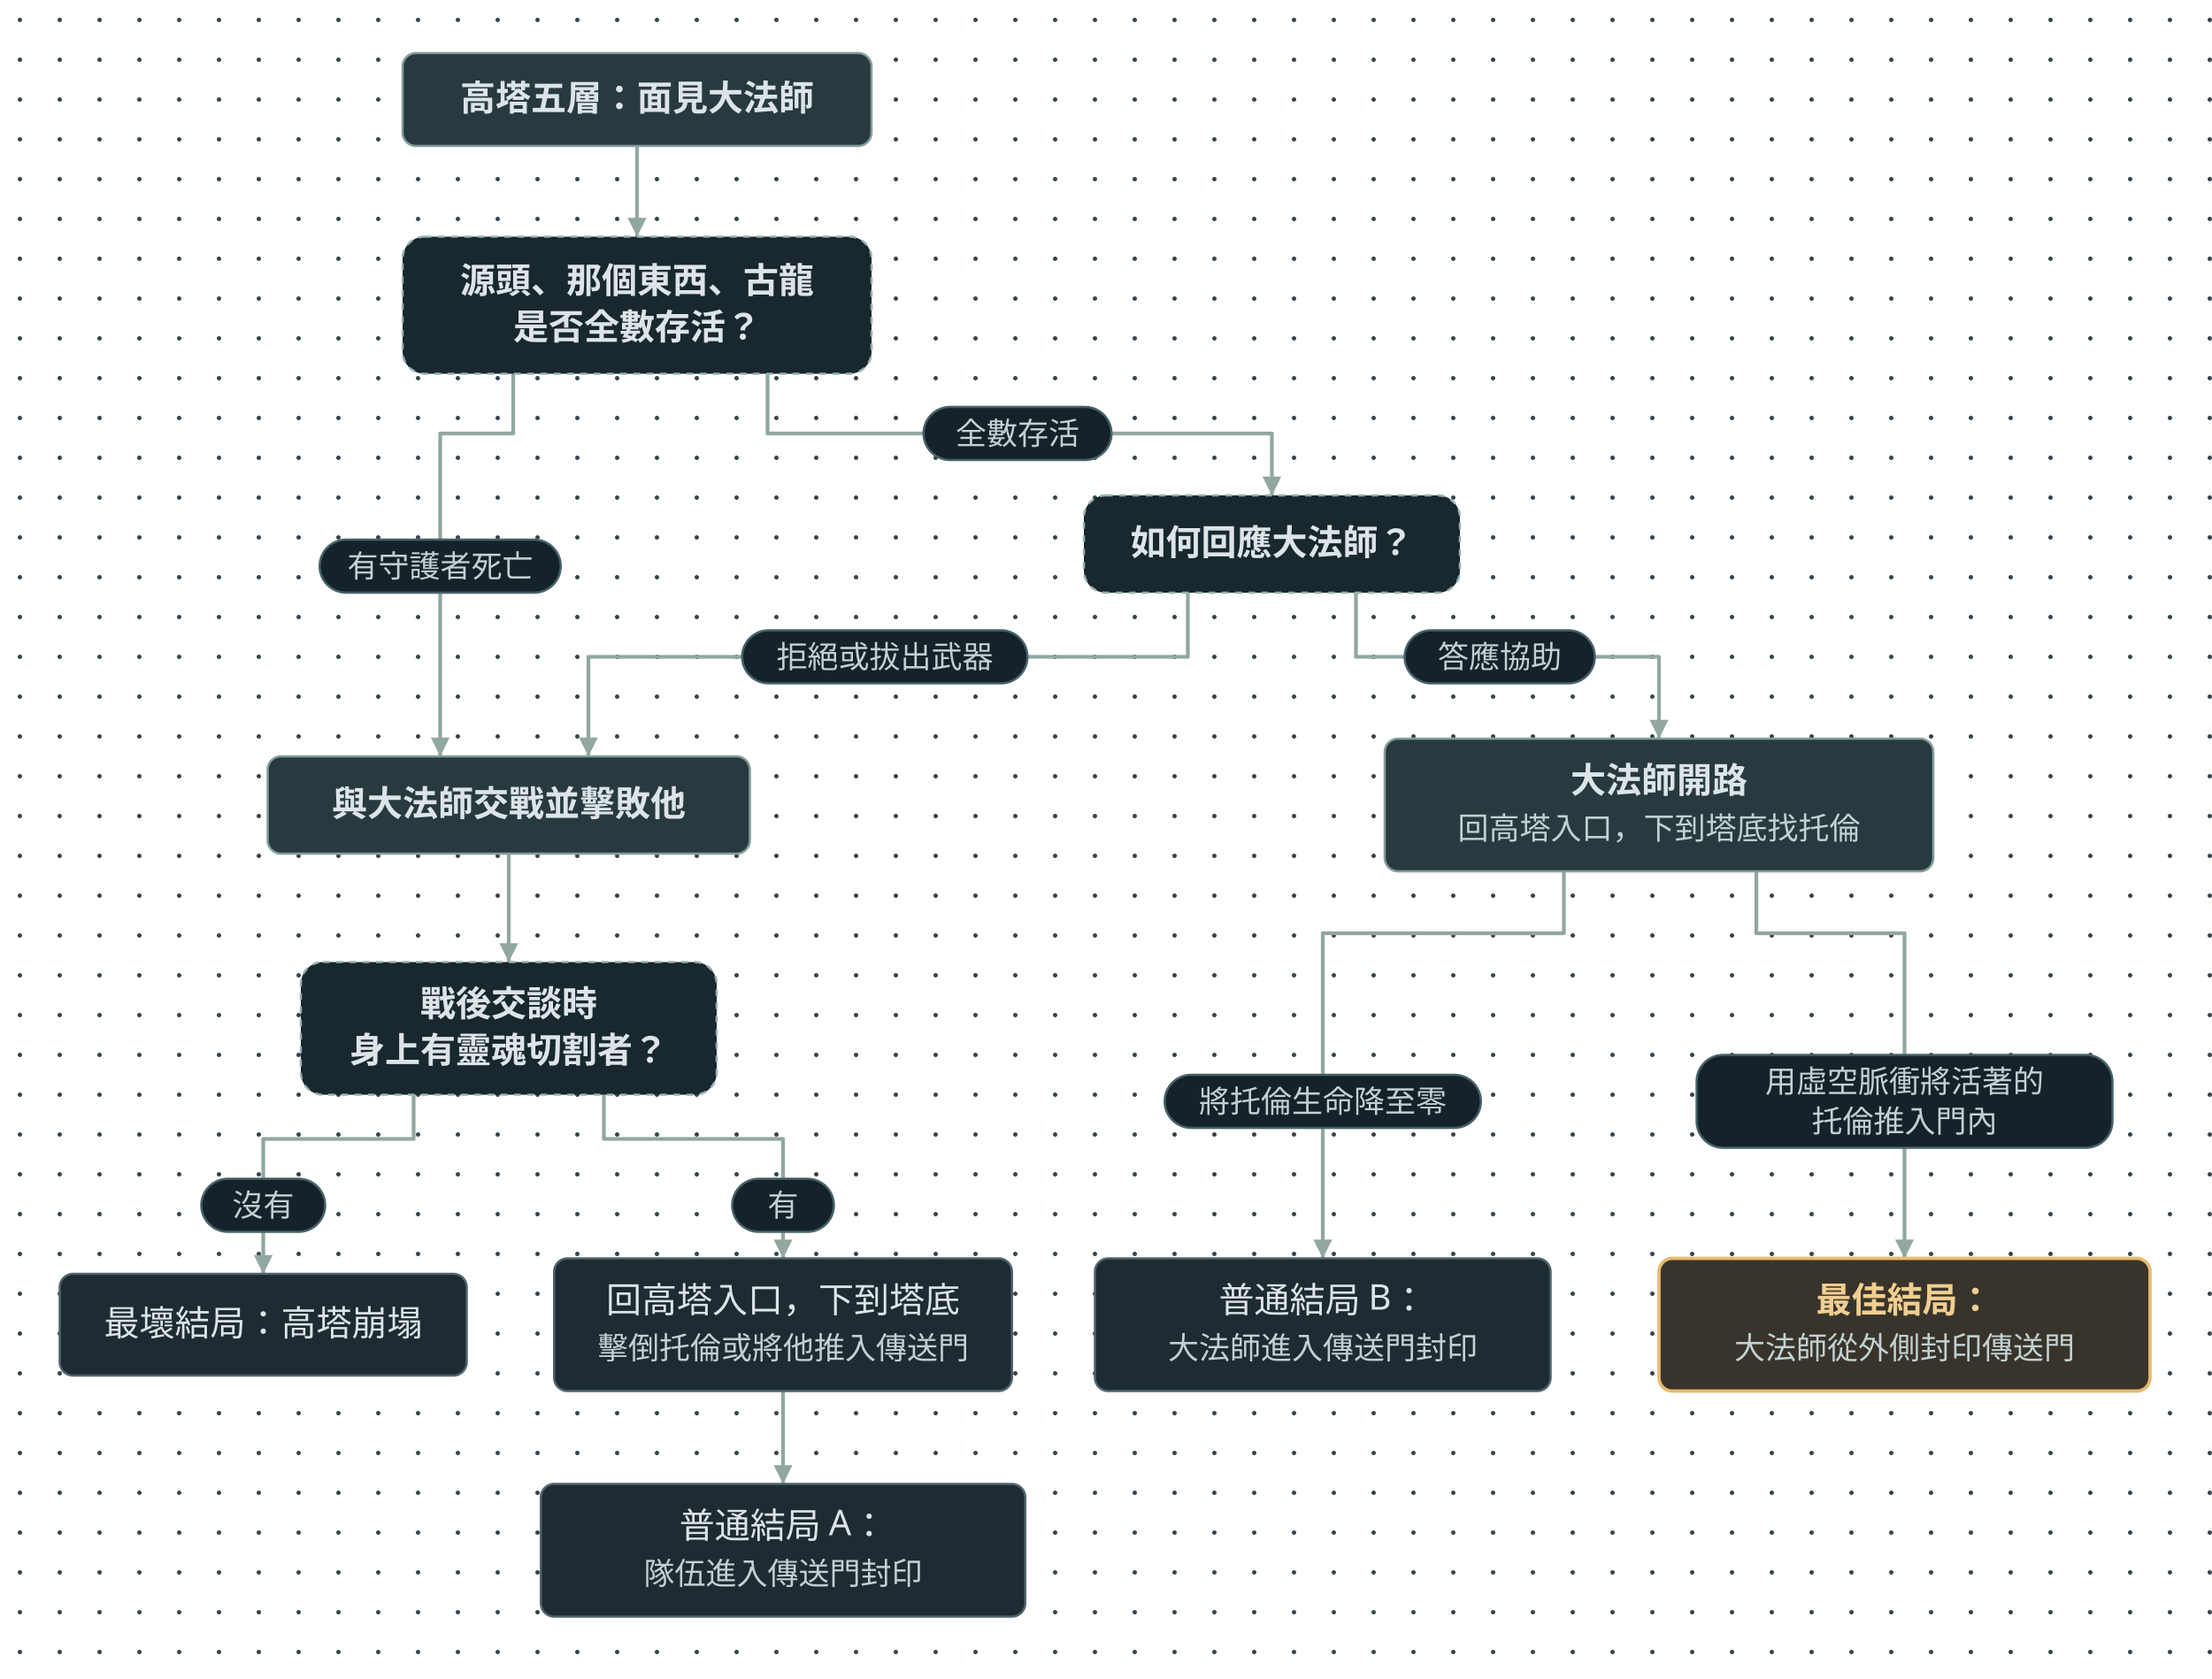
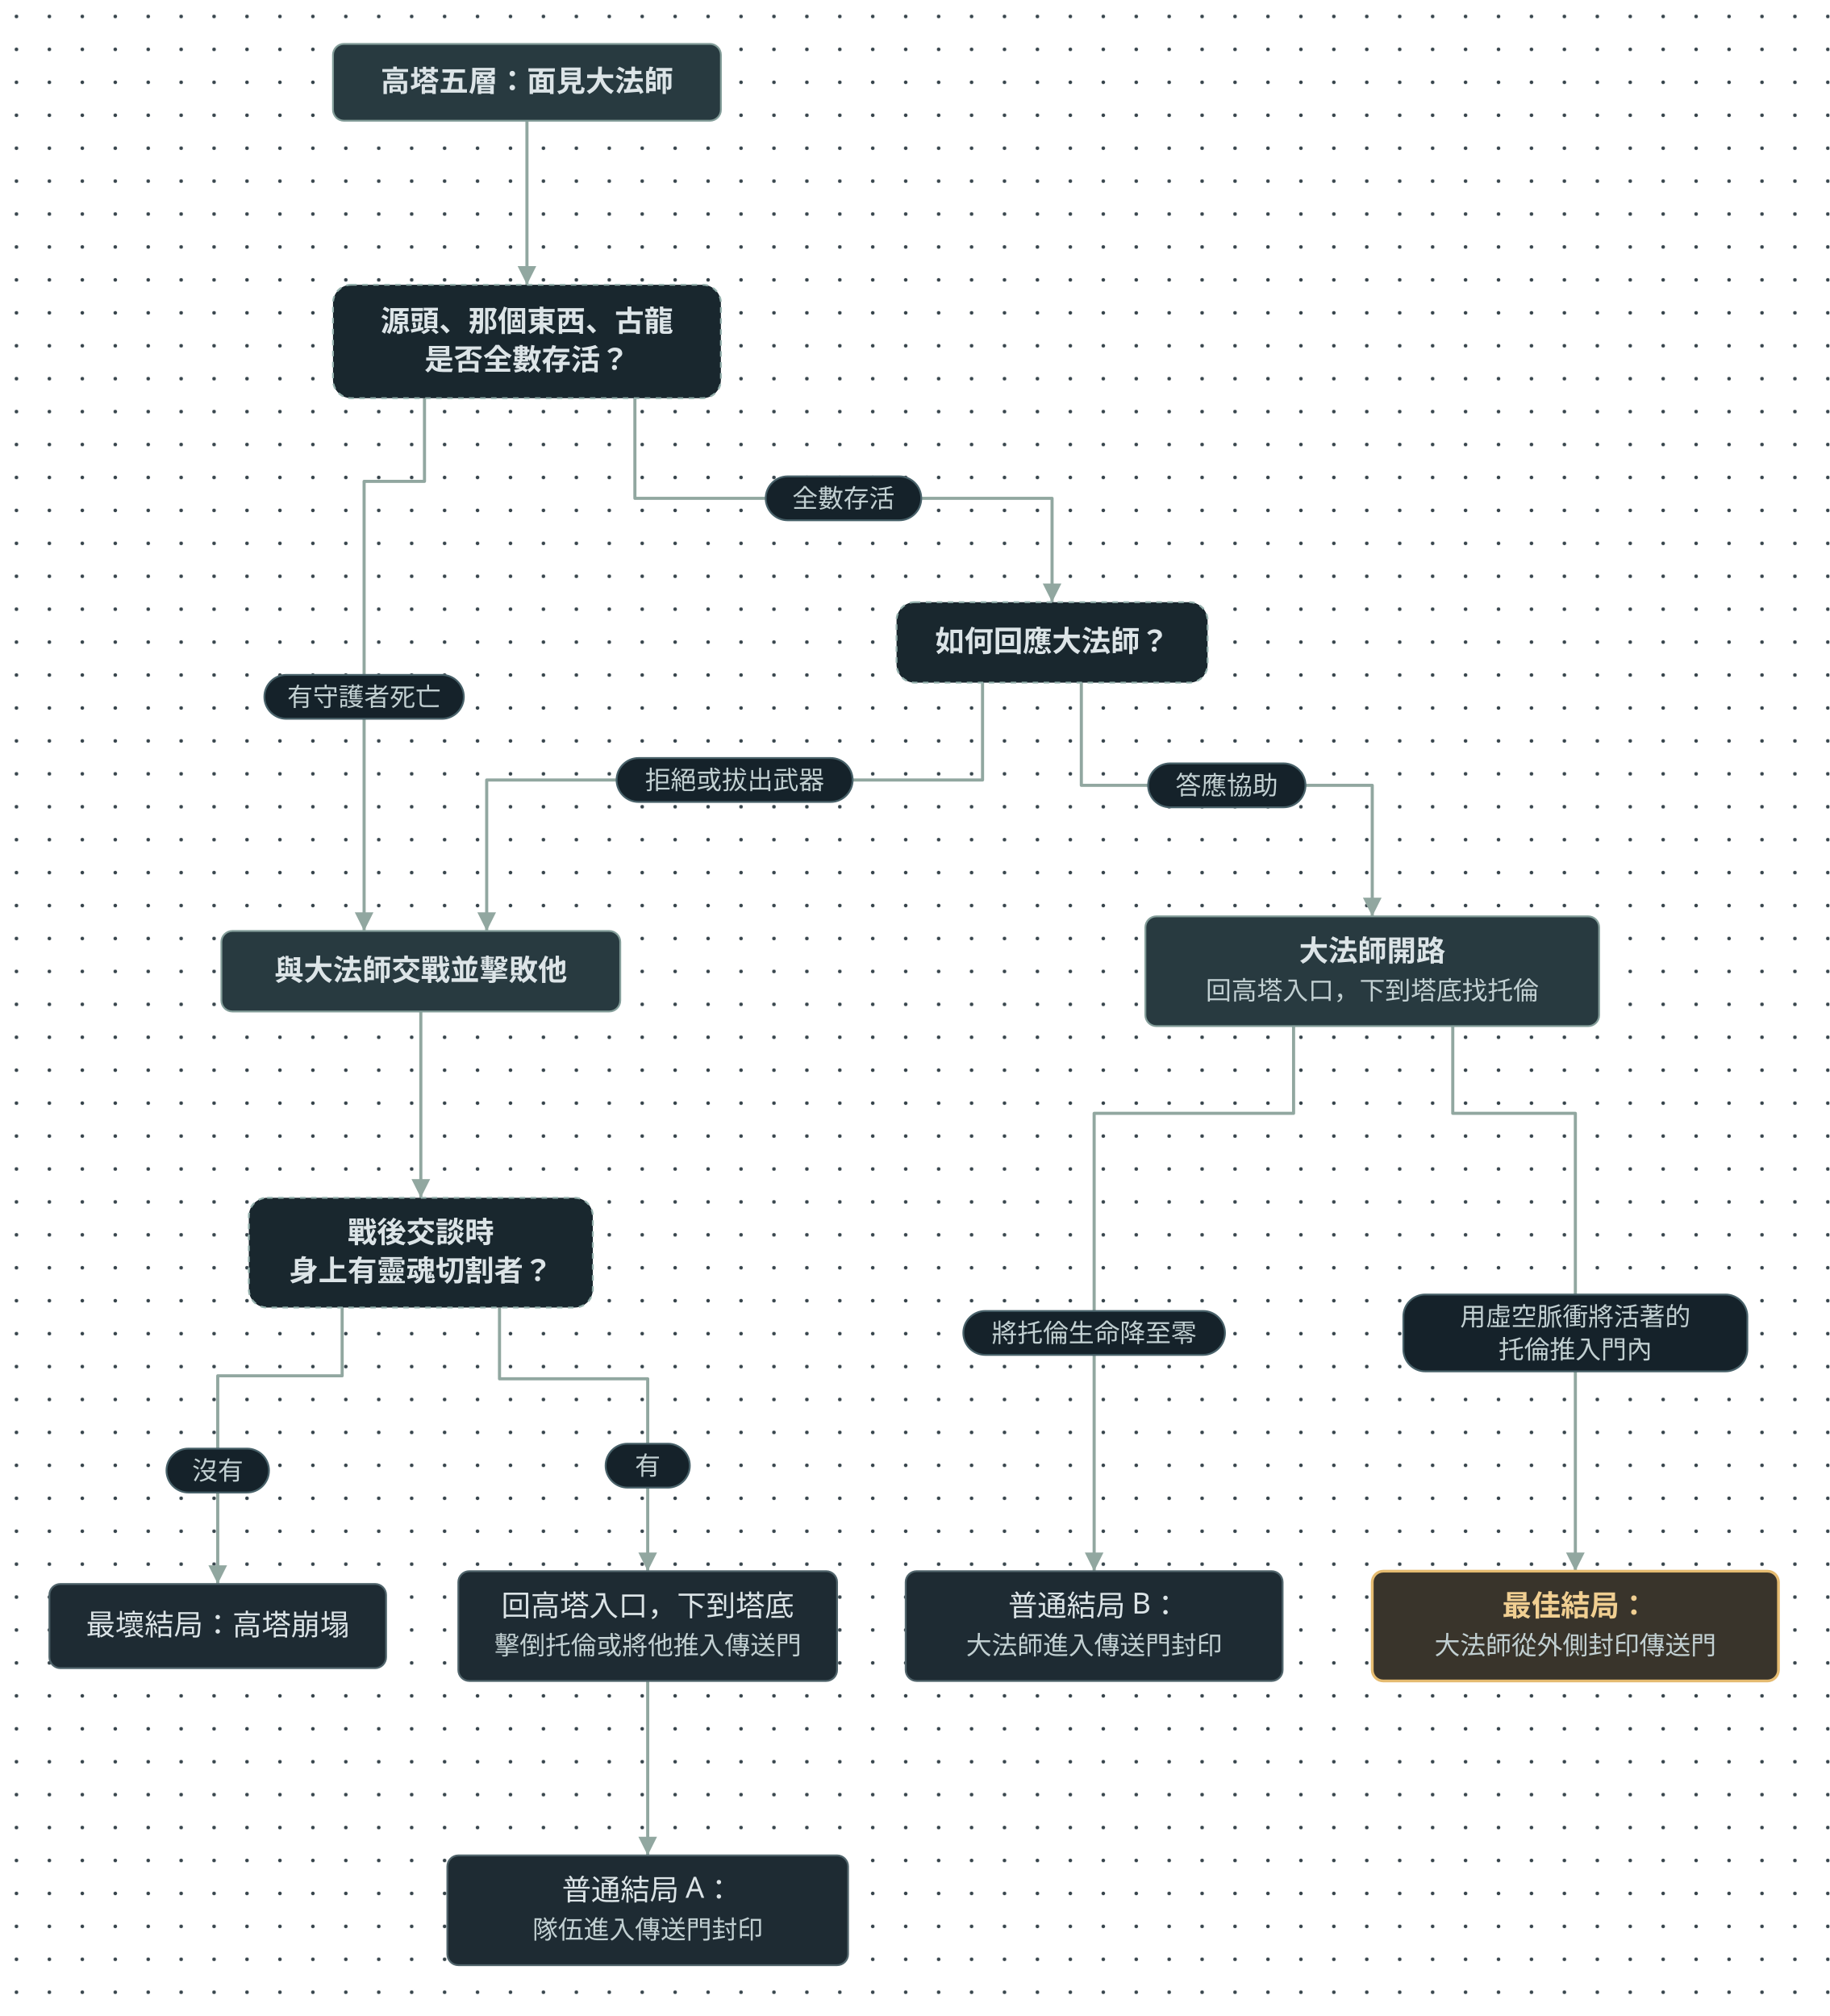
- <svg xmlns="http://www.w3.org/2000/svg" width="1000" height="759" viewBox="0 0 1000 759" role="img" aria-labelledby="title" lang="zh-Hant">
+ <svg xmlns="http://www.w3.org/2000/svg" width="1000" height="1102" viewBox="0 0 1000 1102" role="img" aria-labelledby="title" lang="zh-Hant">
  <style>
    :root { background: #131d24; }
    text { font: 16px "Segoe UI", "Microsoft JhengHei UI", sans-serif; fill: #dce4e7; text-anchor: middle; }
    .paths { fill: none; stroke: #91a7a0; stroke-width: 1.7; stroke-linejoin: round; marker-end: url(#arrow); }
    .branch { stroke-dasharray: 4 4; }
    .nodes rect { fill: #1e2b33; stroke: #50646b; }
    .hub rect { fill: #283a40; stroke: #839d99; }
    .hub text:first-of-type, .decision text { font-weight: 600; }
    .nodes .decision rect { fill: #19272e; stroke: #96b2ae; stroke-dasharray: 3 3; }
    .nodes .goal rect { fill: #39342b; stroke: #e5bb70; stroke-width: 1.5; }
    .goal text:first-of-type { fill: #f0ce91; font-weight: 600; }
    .labels rect { fill: #15222a; stroke: #486169; }
    .labels text, .nodes .detail { font-size: 14px; fill: #c2d0d2; }
  </style>
  <defs>
    <pattern id="dots" width="18" height="18" patternUnits="userSpaceOnUse">
      <circle cx="9" cy="9" r="1" fill="#36434a" />
    </pattern>
-     <marker id="arrow" viewBox="0 0 8 8" refX="8" refY="4" markerWidth="5" markerHeight="5" orient="auto">
+     <marker id="arrow" viewBox="0 0 8 8" refX="8" refY="4" markerWidth="6" markerHeight="6" orient="auto">
      <path d="M0 0L8 4L0 8Z" fill="#91a7a0" />
    </marker>
  </defs>
  <rect width="100%" height="100%" fill="url(#dots)" />
  <g class="paths">
-     <path id="L_top_guardians_0" d="M288 66 V107" />
-     <path id="L_guardians_battle_0" d="M232 169 V196 H199 V342" />
-     <path id="L_guardians_choice_0" d="M347 169 V196 H575 V224" />
-     <path id="L_choice_battle_0" d="M537 268 V297 H266 V342" />
-     <path id="L_choice_ally_0" d="M613 268 V297 H750 V334" />
-     <path id="L_battle_weapon_0" d="M230 386 V435" />
-     <path id="L_weapon_collapse_0" d="M187 495 V515 H119 V576" />
-     <path id="L_weapon_below_0" d="M273 495 V515 H354 V569" />
-     <path id="L_below_party_0" d="M354 629 V671" />
-     <path id="L_ally_mage_0" d="M707 394 V422 H598 V569" />
-     <path id="L_ally_best_0" d="M794 394 V422 H861 V569" />
+     <path id="L_top_guardians_0" d="M288 66 V155.66" />
+     <path id="L_guardians_battle_0" d="M232 217.66 V263.12 H199 V508.9" />
+     <path id="L_guardians_choice_0" d="M347 217.66 V272.4 H575 V329.16" />
+     <path id="L_choice_battle_0" d="M537 373.16 V426.36 H266 V508.9" />
+     <path id="L_choice_ally_0" d="M591 373.16 V429.29 H750 V500.9" />
+     <path id="L_battle_weapon_0" d="M230 552.9 V654.74" />
+     <path id="L_weapon_collapse_0" d="M187 714.74 V752.05 H119 V865.85" />
+     <path id="L_weapon_below_0" d="M273 714.74 V753.69 H354 V858.85" />
+     <path id="L_below_party_0" d="M354 918.85 V1014.22" />
+     <path id="L_ally_mage_0" d="M707 560.9 V608.58 H598 V858.85" />
+     <path id="L_ally_best_0" d="M794 560.9 V608.58 H861 V858.85" />
  </g>
  <g class="labels">
    <g>
-       <rect x="144.5" y="244" width="109" height="24" rx="12" />
-       <text x="199" y="261">有守護者死亡</text>
+       <rect x="144.5" y="368.91" width="109" height="24" rx="12" />
+       <text x="199" y="385.91">有守護者死亡</text>
    </g>
    <g>
-       <rect x="417.5" y="184" width="85" height="24" rx="12" />
-       <text x="460" y="201">全數存活</text>
+       <rect x="418.5" y="260.4" width="85" height="24" rx="12" />
+       <text x="461" y="277.4">全數存活</text>
    </g>
    <g>
-       <rect x="335.5" y="285" width="129" height="24" rx="12" />
-       <text x="400" y="302">拒絕或拔出武器</text>
+       <rect x="337" y="414.36" width="129" height="24" rx="12" />
+       <text x="401.5" y="431.36">拒絕或拔出武器</text>
    </g>
    <g>
-       <rect x="635" y="285" width="86" height="24" rx="12" />
-       <text x="678" y="302">答應協助</text>
+       <rect x="627.5" y="417.29" width="86" height="24" rx="12" />
+       <text x="670.5" y="434.29">答應協助</text>
    </g>
    <g>
-       <rect x="91" y="533" width="56" height="24" rx="12" />
-       <text x="119" y="550">沒有</text>
+       <rect x="91" y="791.85" width="56" height="24" rx="12" />
+       <text x="119" y="808.85">沒有</text>
    </g>
    <g>
-       <rect x="331" y="533" width="46" height="24" rx="12" />
-       <text x="354" y="550">有</text>
+       <rect x="331" y="789.17" width="46" height="24" rx="12" />
+       <text x="354" y="806.17">有</text>
    </g>
    <g>
-       <rect x="526.5" y="486" width="143" height="24" rx="12" />
-       <text x="598" y="503">將托倫生命降至零</text>
+       <rect x="526.5" y="716.62" width="143" height="24" rx="12" />
+       <text x="598" y="733.62">將托倫生命降至零</text>
    </g>
    <g>
-       <rect x="767" y="477" width="188" height="42" rx="12" />
-       <text x="861" y="494">用虛空脈衝將活著的</text>
-       <text x="861" y="512">托倫推入門內</text>
+       <rect x="767" y="707.62" width="188" height="42" rx="12" />
+       <text x="861" y="724.62">用虛空脈衝將活著的</text>
+       <text x="861" y="742.62">托倫推入門內</text>
    </g>
  </g>
  <g class="nodes">
    <g id="top" class="hub">
      <rect x="182" y="24" width="212" height="42" rx="6" />
      <text x="288" y="50">高塔五層：面見大法師</text>
    </g>
    <g id="guardians" class="decision">
-       <rect x="182" y="107" width="212" height="62" rx="10" />
-       <text x="288" y="132.5">源頭、那個東西、古龍</text>
-       <text x="288" y="153.5">是否全數存活？</text>
+       <rect x="182" y="155.66" width="212" height="62" rx="10" />
+       <text x="288" y="181.16">源頭、那個東西、古龍</text>
+       <text x="288" y="202.16">是否全數存活？</text>
    </g>
    <g id="choice" class="decision">
-       <rect x="490" y="224" width="170" height="44" rx="10" />
-       <text x="575" y="251">如何回應大法師？</text>
+       <rect x="490" y="329.16" width="170" height="44" rx="10" />
+       <text x="575" y="356.16">如何回應大法師？</text>
    </g>
    <g id="battle" class="hub">
-       <rect x="121" y="342" width="218" height="44" rx="6" />
-       <text x="230" y="369">與大法師交戰並擊敗他</text>
+       <rect x="121" y="508.9" width="218" height="44" rx="6" />
+       <text x="230" y="535.9">與大法師交戰並擊敗他</text>
    </g>
    <g id="ally" class="hub">
-       <rect x="626" y="334" width="248" height="60" rx="6" />
-       <text x="750" y="358.5">大法師開路</text>
-       <text x="750" y="379.5" class="detail">回高塔入口，下到塔底找托倫</text>
+       <rect x="626" y="500.9" width="248" height="60" rx="6" />
+       <text x="750" y="525.4">大法師開路</text>
+       <text x="750" y="546.4" class="detail">回高塔入口，下到塔底找托倫</text>
    </g>
    <g id="weapon" class="decision">
-       <rect x="136" y="435" width="188" height="60" rx="10" />
-       <text x="230" y="459.5">戰後交談時</text>
-       <text x="230" y="480.5">身上有靈魂切割者？</text>
+       <rect x="136" y="654.74" width="188" height="60" rx="10" />
+       <text x="230" y="679.24">戰後交談時</text>
+       <text x="230" y="700.24">身上有靈魂切割者？</text>
    </g>
    <g id="collapse">
-       <rect x="27" y="576" width="184" height="46" rx="6" />
-       <text x="119" y="604">最壞結局：高塔崩塌</text>
+       <rect x="27" y="865.85" width="184" height="46" rx="6" />
+       <text x="119" y="893.85">最壞結局：高塔崩塌</text>
    </g>
    <g id="below">
-       <rect x="250.5" y="569" width="207" height="60" rx="6" />
-       <text x="354" y="593.5">回高塔入口，下到塔底</text>
-       <text x="354" y="614.5" class="detail">擊倒托倫或將他推入傳送門</text>
+       <rect x="250.5" y="858.85" width="207" height="60" rx="6" />
+       <text x="354" y="883.35">回高塔入口，下到塔底</text>
+       <text x="354" y="904.35" class="detail">擊倒托倫或將他推入傳送門</text>
    </g>
    <g id="party">
-       <rect x="244.5" y="671" width="219" height="60" rx="6" />
-       <text x="354" y="695.5">普通結局 A：</text>
-       <text x="354" y="716.5" class="detail">隊伍進入傳送門封印</text>
+       <rect x="244.5" y="1014.22" width="219" height="60" rx="6" />
+       <text x="354" y="1038.72">普通結局 A：</text>
+       <text x="354" y="1059.72" class="detail">隊伍進入傳送門封印</text>
    </g>
    <g id="mage">
-       <rect x="495" y="569" width="206" height="60" rx="6" />
-       <text x="598" y="593.5">普通結局 B：</text>
-       <text x="598" y="614.5" class="detail">大法師進入傳送門封印</text>
+       <rect x="495" y="858.85" width="206" height="60" rx="6" />
+       <text x="598" y="883.35">普通結局 B：</text>
+       <text x="598" y="904.35" class="detail">大法師進入傳送門封印</text>
    </g>
    <g id="best" class="goal">
-       <rect x="750" y="569" width="222" height="60" rx="6" />
-       <text x="861" y="593.5">最佳結局：</text>
-       <text x="861" y="614.5" class="detail">大法師從外側封印傳送門</text>
+       <rect x="750" y="858.85" width="222" height="60" rx="6" />
+       <text x="861" y="883.35">最佳結局：</text>
+       <text x="861" y="904.35" class="detail">大法師從外側封印傳送門</text>
    </g>
  </g>
</svg>
